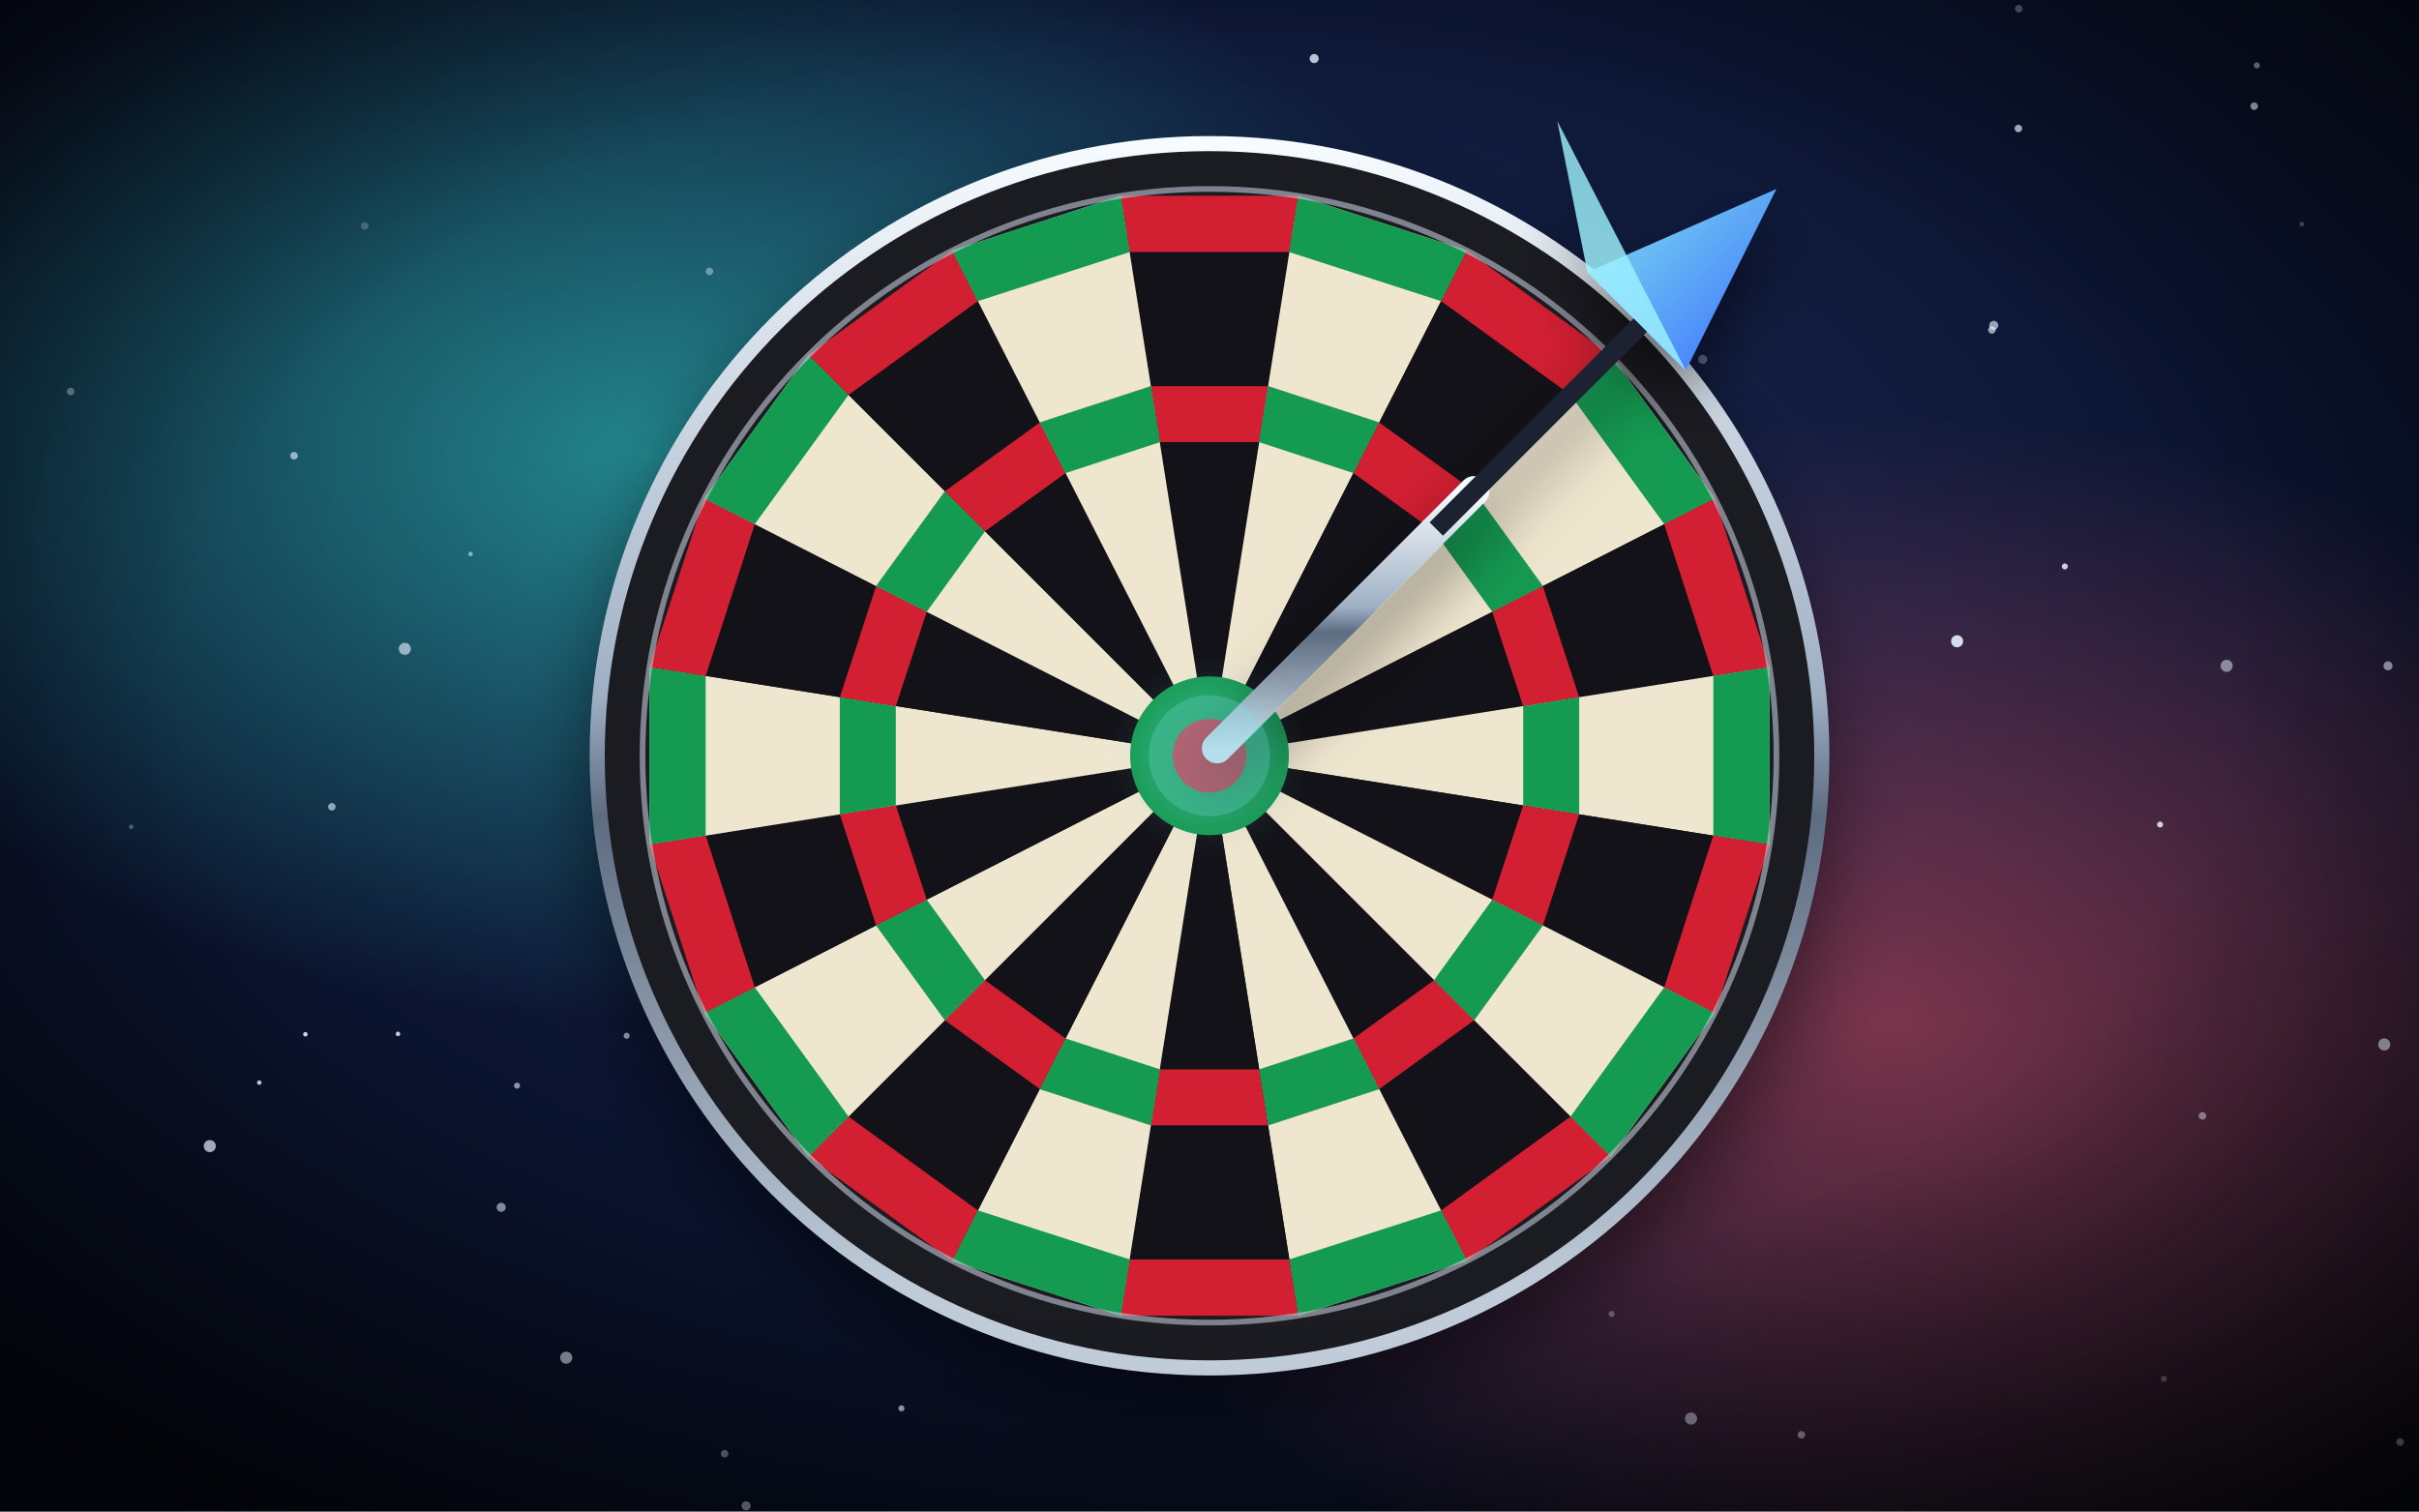
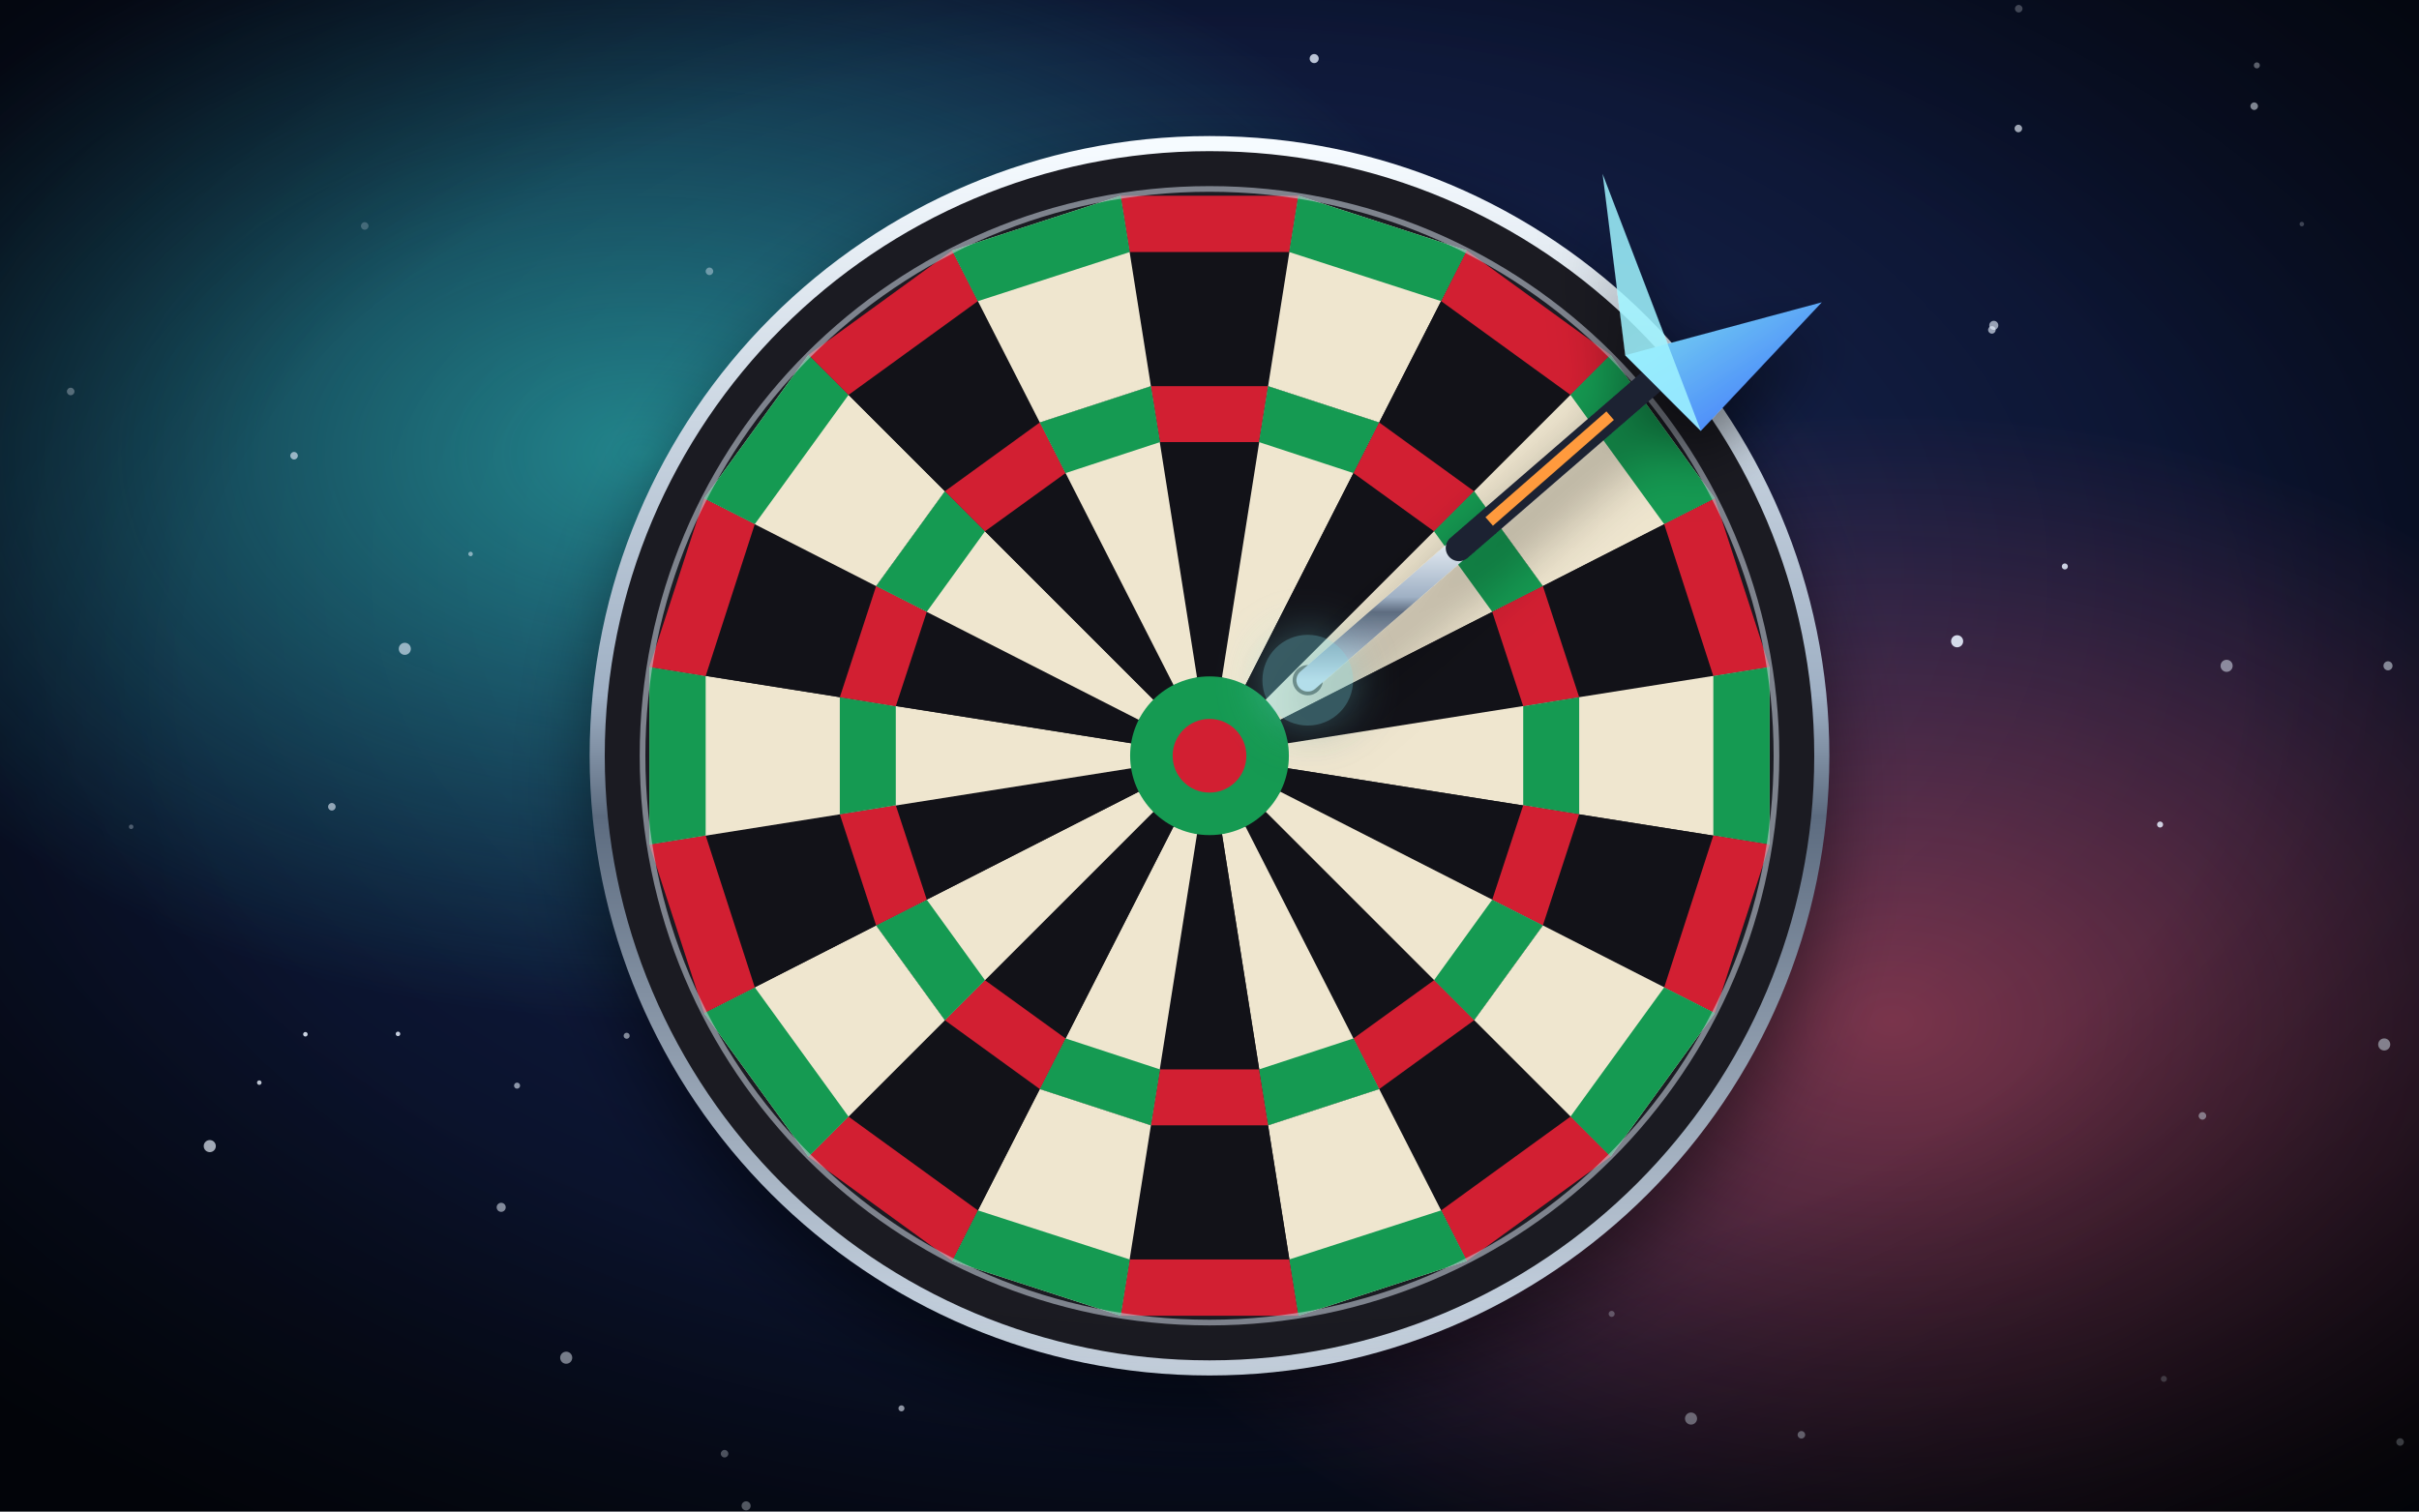
<svg xmlns="http://www.w3.org/2000/svg" viewBox="0 0 640 400">
  <defs>
    <radialGradient id="bg" cx="50%" cy="38%" r="75%">
      <stop offset="0" stop-color="#1b2a5a" />
      <stop offset=".55" stop-color="#0c1532" />
      <stop offset="1" stop-color="#050913" />
    </radialGradient>
    <radialGradient id="neb1" cx="50%" cy="50%" r="50%">
      <stop offset="0" stop-color="#2fd9c8" stop-opacity=".55" />
      <stop offset="1" stop-color="#2fd9c8" stop-opacity="0" />
    </radialGradient>
    <radialGradient id="neb2" cx="50%" cy="50%" r="50%">
      <stop offset="0" stop-color="#ff5a6a" stop-opacity=".45" />
      <stop offset="1" stop-color="#ff5a6a" stop-opacity="0" />
    </radialGradient>
    <radialGradient id="floor" cx="50%" cy="50%" r="50%">
      <stop offset="0" stop-color="#2fd9c8" stop-opacity=".55" />
      <stop offset="1" stop-color="#2fd9c8" stop-opacity="0" />
    </radialGradient>
    <radialGradient id="vig" cx="50%" cy="45%" r="70%">
      <stop offset=".6" stop-color="#000" stop-opacity="0" />
      <stop offset="1" stop-color="#000" stop-opacity=".55" />
    </radialGradient>
    <linearGradient id="chrome" x1="0" y1="0" x2="0" y2="1">
      <stop offset="0" stop-color="#f6fbff" />
      <stop offset=".45" stop-color="#9fb0c4" />
      <stop offset=".55" stop-color="#5d6c80" />
      <stop offset="1" stop-color="#cfdbe8" />
    </linearGradient>
    <filter id="glow" x="-50%" y="-50%" width="200%" height="200%">
      <feGaussianBlur stdDeviation="6" result="b" />
      <feMerge>
        <feMergeNode in="b" />
        <feMergeNode in="SourceGraphic" />
      </feMerge>
    </filter>
    <filter id="soft" x="-50%" y="-50%" width="200%" height="200%">
      <feGaussianBlur stdDeviation="10" />
    </filter>
    <filter id="shadow" x="-30%" y="-30%" width="160%" height="160%">
      <feDropShadow dx="0" dy="8" stdDeviation="8" flood-color="#000" flood-opacity=".55" />
    </filter>
  </defs>
  <rect width="640" height="400" fill="url(#bg)" />
  <ellipse cx="170" cy="120" rx="230" ry="150" fill="url(#neb1)" />
  <ellipse cx="500" cy="270" rx="230" ry="160" fill="url(#neb2)" />
  <circle cx="165.8" cy="274.1" r="0.8" fill="#e8f1ff" opacity="0.67" />
  <circle cx="426.4" cy="347.7" r="0.8" fill="#e8f1ff" opacity="0.33" />
  <circle cx="340.0" cy="85.6" r="1" fill="#e8f1ff" opacity="0.27" />
  <circle cx="80.8" cy="273.7" r="0.6" fill="#e8f1ff" opacity="0.90" />
  <circle cx="534.0" cy="34.0" r="1" fill="#e8f1ff" opacity="0.79" />
  <circle cx="476.6" cy="379.7" r="1" fill="#e8f1ff" opacity="0.48" />
  <circle cx="149.8" cy="359.3" r="1.6" fill="#e8f1ff" opacity="0.62" />
  <circle cx="274.9" cy="145.7" r="1.2" fill="#e8f1ff" opacity="0.67" />
  <circle cx="419.4" cy="138.4" r="1.6" fill="#e8f1ff" opacity="0.77" />
  <circle cx="630.8" cy="276.4" r="1.6" fill="#e8f1ff" opacity="0.65" />
  <circle cx="631.8" cy="176.2" r="1.2" fill="#e8f1ff" opacity="0.60" />
  <circle cx="187.7" cy="71.8" r="1" fill="#e8f1ff" opacity="0.41" />
  <circle cx="294.1" cy="242.2" r="1.2" fill="#e8f1ff" opacity="0.83" />
  <circle cx="369.4" cy="220.0" r="1.6" fill="#e8f1ff" opacity="0.40" />
  <circle cx="124.5" cy="146.6" r="0.6" fill="#e8f1ff" opacity="0.53" />
  <circle cx="402.6" cy="185.5" r="0.6" fill="#e8f1ff" opacity="0.72" />
  <circle cx="597.1" cy="17.3" r="0.8" fill="#e8f1ff" opacity="0.57" />
  <circle cx="446.8" cy="178.0" r="1" fill="#e8f1ff" opacity="0.35" />
  <circle cx="264.6" cy="347.3" r="1" fill="#e8f1ff" opacity="0.38" />
  <circle cx="546.3" cy="149.9" r="0.8" fill="#e8f1ff" opacity="0.84" />
  <circle cx="450.5" cy="95.1" r="1.2" fill="#e8f1ff" opacity="0.39" />
  <circle cx="395.0" cy="232.3" r="1.6" fill="#e8f1ff" opacity="0.28" />
  <circle cx="373.1" cy="228.0" r="0.8" fill="#e8f1ff" opacity="0.44" />
  <circle cx="105.3" cy="273.6" r="0.6" fill="#e8f1ff" opacity="0.84" />
  <circle cx="107.1" cy="171.7" r="1.6" fill="#e8f1ff" opacity="0.61" />
  <circle cx="347.7" cy="15.5" r="1.2" fill="#e8f1ff" opacity="0.79" />
  <circle cx="412.9" cy="210.6" r="0.8" fill="#e8f1ff" opacity="0.90" />
  <circle cx="77.8" cy="120.6" r="1" fill="#e8f1ff" opacity="0.62" />
  <circle cx="447.4" cy="375.4" r="1.6" fill="#e8f1ff" opacity="0.49" />
  <circle cx="534.1" cy="2.3" r="1" fill="#e8f1ff" opacity="0.35" />
  <circle cx="358.2" cy="213.1" r="1.2" fill="#e8f1ff" opacity="0.39" />
  <circle cx="132.6" cy="319.5" r="1.2" fill="#e8f1ff" opacity="0.58" />
  <circle cx="582.7" cy="295.3" r="1" fill="#e8f1ff" opacity="0.53" />
  <circle cx="527.5" cy="86.1" r="1.2" fill="#e8f1ff" opacity="0.63" />
  <circle cx="227.6" cy="97.7" r="1" fill="#e8f1ff" opacity="0.53" />
  <circle cx="410.1" cy="170.2" r="1" fill="#e8f1ff" opacity="0.51" />
  <circle cx="55.5" cy="303.3" r="1.6" fill="#e8f1ff" opacity="0.85" />
  <circle cx="418.1" cy="122.6" r="1.2" fill="#e8f1ff" opacity="0.56" />
  <circle cx="355.0" cy="133.1" r="1" fill="#e8f1ff" opacity="0.59" />
  <circle cx="609.0" cy="59.3" r="0.6" fill="#e8f1ff" opacity="0.32" />
  <circle cx="527.0" cy="87.3" r="1" fill="#e8f1ff" opacity="0.64" />
  <circle cx="186.2" cy="139.0" r="0.6" fill="#e8f1ff" opacity="0.48" />
  <circle cx="282.8" cy="350.6" r="1.2" fill="#e8f1ff" opacity="0.28" />
  <circle cx="342.4" cy="51.7" r="0.6" fill="#e8f1ff" opacity="0.46" />
  <circle cx="571.5" cy="218.2" r="0.8" fill="#e8f1ff" opacity="0.84" />
  <circle cx="572.5" cy="364.9" r="0.8" fill="#e8f1ff" opacity="0.31" />
  <circle cx="596.4" cy="28.1" r="1" fill="#e8f1ff" opacity="0.77" />
  <circle cx="136.8" cy="287.3" r="0.8" fill="#e8f1ff" opacity="0.59" />
  <circle cx="589.1" cy="176.2" r="1.6" fill="#e8f1ff" opacity="0.51" />
  <circle cx="34.7" cy="218.8" r="0.6" fill="#e8f1ff" opacity="0.32" />
  <circle cx="87.8" cy="213.5" r="1" fill="#e8f1ff" opacity="0.60" />
  <circle cx="191.7" cy="384.7" r="1" fill="#e8f1ff" opacity="0.42" />
  <circle cx="238.5" cy="372.7" r="0.8" fill="#e8f1ff" opacity="0.72" />
  <circle cx="68.6" cy="286.5" r="0.6" fill="#e8f1ff" opacity="0.90" />
  <circle cx="517.8" cy="169.7" r="1.6" fill="#e8f1ff" opacity="0.89" />
  <circle cx="431.5" cy="280.3" r="0.6" fill="#e8f1ff" opacity="0.32" />
  <circle cx="197.4" cy="398.5" r="1.2" fill="#e8f1ff" opacity="0.50" />
  <circle cx="96.5" cy="59.8" r="1" fill="#e8f1ff" opacity="0.25" />
  <circle cx="18.7" cy="103.6" r="1" fill="#e8f1ff" opacity="0.40" />
  <circle cx="635.0" cy="381.6" r="1" fill="#e8f1ff" opacity="0.52" />
  <circle cx="320" cy="210" r="164" fill="#000" opacity=".5" filter="url(#soft)" />
  <circle cx="320" cy="200" r="162" fill="#1b1b22" stroke="url(#chrome)" stroke-width="4" />
  <polygon points="296.5,51.8 343.5,51.8 335.5,102.2 304.5,102.2" fill="#121218" />
  <polygon points="343.5,51.8 388.1,66.3 364.9,111.8 335.5,102.2" fill="#efe6cf" />
  <polygon points="388.1,66.3 426.1,93.9 390.0,130.0 364.9,111.8" fill="#121218" />
  <polygon points="426.1,93.9 453.7,131.9 408.2,155.1 390.0,130.0" fill="#efe6cf" />
  <polygon points="453.7,131.9 468.2,176.5 417.8,184.5 408.2,155.1" fill="#121218" />
  <polygon points="468.2,176.5 468.2,223.5 417.8,215.5 417.8,184.5" fill="#efe6cf" />
  <polygon points="468.2,223.5 453.7,268.1 408.2,244.9 417.8,215.5" fill="#121218" />
  <polygon points="453.7,268.1 426.1,306.1 390.0,270.0 408.2,244.9" fill="#efe6cf" />
  <polygon points="426.1,306.1 388.1,333.7 364.9,288.2 390.0,270.0" fill="#121218" />
  <polygon points="388.1,333.7 343.5,348.2 335.5,297.8 364.9,288.2" fill="#efe6cf" />
  <polygon points="343.5,348.2 296.5,348.2 304.5,297.8 335.5,297.8" fill="#121218" />
  <polygon points="296.5,348.2 251.9,333.7 275.1,288.2 304.5,297.8" fill="#efe6cf" />
  <polygon points="251.9,333.7 213.9,306.1 250.0,270.0 275.1,288.2" fill="#121218" />
  <polygon points="213.9,306.1 186.3,268.1 231.8,244.9 250.0,270.0" fill="#efe6cf" />
  <polygon points="186.3,268.1 171.8,223.5 222.2,215.5 231.8,244.9" fill="#121218" />
  <polygon points="171.8,223.5 171.8,176.5 222.2,184.5 222.2,215.5" fill="#efe6cf" />
  <polygon points="171.8,176.5 186.3,131.9 231.8,155.1 222.2,184.5" fill="#121218" />
  <polygon points="186.3,131.9 213.9,93.9 250.0,130.0 231.8,155.1" fill="#efe6cf" />
  <polygon points="213.9,93.9 251.9,66.3 275.1,111.8 250.0,130.0" fill="#121218" />
  <polygon points="251.9,66.3 296.5,51.8 304.5,102.2 275.1,111.8" fill="#efe6cf" />
  <polygon points="296.5,51.8 343.5,51.8 341.1,66.7 298.9,66.7" fill="#d21f32" />
  <polygon points="343.5,51.8 388.1,66.3 381.3,79.7 341.1,66.7" fill="#159a52" />
  <polygon points="388.1,66.3 426.1,93.9 415.5,104.5 381.3,79.7" fill="#d21f32" />
  <polygon points="426.1,93.9 453.7,131.9 440.3,138.7 415.5,104.5" fill="#159a52" />
  <polygon points="453.7,131.9 468.2,176.5 453.3,178.9 440.3,138.7" fill="#d21f32" />
  <polygon points="468.2,176.5 468.2,223.5 453.3,221.1 453.3,178.9" fill="#159a52" />
  <polygon points="468.2,223.5 453.7,268.1 440.3,261.3 453.3,221.1" fill="#d21f32" />
  <polygon points="453.7,268.1 426.1,306.1 415.5,295.5 440.3,261.3" fill="#159a52" />
  <polygon points="426.1,306.1 388.1,333.7 381.3,320.3 415.5,295.5" fill="#d21f32" />
  <polygon points="388.1,333.7 343.5,348.2 341.1,333.3 381.3,320.3" fill="#159a52" />
  <polygon points="343.5,348.2 296.5,348.2 298.9,333.3 341.1,333.3" fill="#d21f32" />
  <polygon points="296.5,348.2 251.9,333.7 258.7,320.3 298.9,333.3" fill="#159a52" />
  <polygon points="251.9,333.7 213.9,306.1 224.5,295.5 258.7,320.3" fill="#d21f32" />
  <polygon points="213.9,306.1 186.3,268.1 199.7,261.3 224.5,295.5" fill="#159a52" />
  <polygon points="186.3,268.1 171.8,223.5 186.7,221.1 199.7,261.3" fill="#d21f32" />
  <polygon points="171.8,223.5 171.8,176.5 186.7,178.9 186.7,221.1" fill="#159a52" />
  <polygon points="171.8,176.5 186.3,131.9 199.7,138.7 186.7,178.9" fill="#d21f32" />
  <polygon points="186.3,131.9 213.9,93.9 224.5,104.5 199.7,138.7" fill="#159a52" />
  <polygon points="213.9,93.9 251.9,66.3 258.7,79.7 224.5,104.5" fill="#d21f32" />
  <polygon points="251.9,66.3 296.5,51.8 298.9,66.7 258.7,79.7" fill="#159a52" />
  <polygon points="304.5,102.2 335.5,102.2 323.3,179.3 316.7,179.3" fill="#121218" />
  <polygon points="335.5,102.2 364.9,111.8 329.5,181.3 323.3,179.3" fill="#efe6cf" />
  <polygon points="364.9,111.8 390.0,130.0 334.8,185.2 329.5,181.3" fill="#121218" />
  <polygon points="390.0,130.0 408.2,155.1 338.7,190.5 334.8,185.2" fill="#efe6cf" />
  <polygon points="408.2,155.1 417.8,184.5 340.7,196.7 338.7,190.5" fill="#121218" />
  <polygon points="417.8,184.5 417.8,215.5 340.7,203.3 340.7,196.7" fill="#efe6cf" />
  <polygon points="417.8,215.5 408.2,244.9 338.7,209.5 340.7,203.3" fill="#121218" />
  <polygon points="408.2,244.9 390.0,270.0 334.8,214.8 338.7,209.5" fill="#efe6cf" />
  <polygon points="390.0,270.0 364.9,288.2 329.5,218.7 334.8,214.8" fill="#121218" />
  <polygon points="364.9,288.2 335.5,297.8 323.3,220.7 329.5,218.7" fill="#efe6cf" />
  <polygon points="335.5,297.8 304.5,297.8 316.7,220.7 323.3,220.7" fill="#121218" />
  <polygon points="304.5,297.8 275.1,288.2 310.5,218.7 316.7,220.7" fill="#efe6cf" />
  <polygon points="275.1,288.2 250.0,270.0 305.2,214.8 310.5,218.7" fill="#121218" />
  <polygon points="250.0,270.0 231.8,244.9 301.3,209.5 305.2,214.8" fill="#efe6cf" />
  <polygon points="231.8,244.9 222.2,215.5 299.3,203.3 301.3,209.5" fill="#121218" />
  <polygon points="222.2,215.5 222.2,184.5 299.3,196.7 299.3,203.3" fill="#efe6cf" />
  <polygon points="222.2,184.5 231.8,155.1 301.3,190.5 299.3,196.7" fill="#121218" />
  <polygon points="231.8,155.1 250.0,130.0 305.2,185.2 301.3,190.5" fill="#efe6cf" />
  <polygon points="250.0,130.0 275.1,111.8 310.5,181.3 305.2,185.2" fill="#121218" />
  <polygon points="275.1,111.8 304.5,102.2 316.7,179.3 310.5,181.3" fill="#efe6cf" />
  <polygon points="304.5,102.2 335.5,102.2 333.1,117.0 306.9,117.0" fill="#d21f32" />
  <polygon points="335.5,102.2 364.9,111.8 358.1,125.2 333.1,117.0" fill="#159a52" />
  <polygon points="364.9,111.8 390.0,130.0 379.4,140.6 358.1,125.2" fill="#d21f32" />
  <polygon points="390.0,130.0 408.2,155.1 394.8,161.9 379.4,140.6" fill="#159a52" />
  <polygon points="408.2,155.1 417.8,184.5 403.0,186.9 394.8,161.9" fill="#d21f32" />
  <polygon points="417.8,184.5 417.8,215.5 403.0,213.1 403.0,186.9" fill="#159a52" />
  <polygon points="417.8,215.5 408.2,244.9 394.8,238.1 403.0,213.1" fill="#d21f32" />
  <polygon points="408.2,244.9 390.0,270.0 379.4,259.4 394.8,238.1" fill="#159a52" />
  <polygon points="390.0,270.0 364.9,288.2 358.1,274.8 379.4,259.4" fill="#d21f32" />
  <polygon points="364.9,288.2 335.5,297.8 333.1,283.0 358.1,274.8" fill="#159a52" />
  <polygon points="335.5,297.8 304.5,297.8 306.9,283.0 333.1,283.0" fill="#d21f32" />
  <polygon points="304.5,297.8 275.1,288.2 281.9,274.8 306.9,283.0" fill="#159a52" />
  <polygon points="275.1,288.2 250.0,270.0 260.6,259.4 281.9,274.8" fill="#d21f32" />
  <polygon points="250.0,270.0 231.8,244.9 245.2,238.1 260.6,259.4" fill="#159a52" />
  <polygon points="231.8,244.9 222.2,215.5 237.0,213.1 245.2,238.1" fill="#d21f32" />
  <polygon points="222.2,215.5 222.2,184.5 237.0,186.9 237.0,213.1" fill="#159a52" />
  <polygon points="222.2,184.5 231.8,155.1 245.2,161.9 237.0,186.9" fill="#d21f32" />
  <polygon points="231.8,155.1 250.0,130.0 260.6,140.6 245.2,161.9" fill="#159a52" />
  <polygon points="250.0,130.0 275.1,111.8 281.9,125.2 260.6,140.6" fill="#d21f32" />
  <polygon points="275.1,111.8 304.5,102.2 306.9,117.0 281.9,125.2" fill="#159a52" />
  <circle cx="320" cy="200" r="21" fill="#159a52" />
  <circle cx="320" cy="200" r="9.75" fill="#d21f32" />
  <text x="320.0" y="53.0" font-family="system-ui" font-size="11" font-weight="800" fill="#f2f4f8" text-anchor="middle" opacity="0">20</text>
  <text x="366.7" y="60.4" font-family="system-ui" font-size="11" font-weight="800" fill="#f2f4f8" text-anchor="middle" opacity="0">1</text>
  <text x="408.8" y="81.8" font-family="system-ui" font-size="11" font-weight="800" fill="#f2f4f8" text-anchor="middle" opacity="0">18</text>
  <text x="442.2" y="115.2" font-family="system-ui" font-size="11" font-weight="800" fill="#f2f4f8" text-anchor="middle" opacity="0">4</text>
  <text x="463.6" y="157.3" font-family="system-ui" font-size="11" font-weight="800" fill="#f2f4f8" text-anchor="middle" opacity="0">13</text>
  <text x="471.0" y="204.0" font-family="system-ui" font-size="11" font-weight="800" fill="#f2f4f8" text-anchor="middle" opacity="0">6</text>
  <text x="463.6" y="250.7" font-family="system-ui" font-size="11" font-weight="800" fill="#f2f4f8" text-anchor="middle" opacity="0">10</text>
  <text x="442.2" y="292.8" font-family="system-ui" font-size="11" font-weight="800" fill="#f2f4f8" text-anchor="middle" opacity="0">15</text>
  <text x="408.8" y="326.2" font-family="system-ui" font-size="11" font-weight="800" fill="#f2f4f8" text-anchor="middle" opacity="0">2</text>
  <text x="366.7" y="347.6" font-family="system-ui" font-size="11" font-weight="800" fill="#f2f4f8" text-anchor="middle" opacity="0">17</text>
  <text x="320.0" y="355.0" font-family="system-ui" font-size="11" font-weight="800" fill="#f2f4f8" text-anchor="middle" opacity="0">3</text>
  <text x="273.3" y="347.6" font-family="system-ui" font-size="11" font-weight="800" fill="#f2f4f8" text-anchor="middle" opacity="0">19</text>
  <text x="231.2" y="326.2" font-family="system-ui" font-size="11" font-weight="800" fill="#f2f4f8" text-anchor="middle" opacity="0">7</text>
  <text x="197.8" y="292.8" font-family="system-ui" font-size="11" font-weight="800" fill="#f2f4f8" text-anchor="middle" opacity="0">16</text>
  <text x="176.4" y="250.7" font-family="system-ui" font-size="11" font-weight="800" fill="#f2f4f8" text-anchor="middle" opacity="0">8</text>
  <text x="169.0" y="204.0" font-family="system-ui" font-size="11" font-weight="800" fill="#f2f4f8" text-anchor="middle" opacity="0">11</text>
  <text x="176.4" y="157.3" font-family="system-ui" font-size="11" font-weight="800" fill="#f2f4f8" text-anchor="middle" opacity="0">14</text>
  <text x="197.8" y="115.2" font-family="system-ui" font-size="11" font-weight="800" fill="#f2f4f8" text-anchor="middle" opacity="0">9</text>
  <text x="231.2" y="81.8" font-family="system-ui" font-size="11" font-weight="800" fill="#f2f4f8" text-anchor="middle" opacity="0">12</text>
  <text x="273.3" y="60.4" font-family="system-ui" font-size="11" font-weight="800" fill="#f2f4f8" text-anchor="middle" opacity="0">5</text>
  <circle cx="320" cy="200" r="150" fill="none" stroke="#c0c8d4" stroke-width="1.5" opacity=".6" />
  <defs>
    <linearGradient id="flight" x1="0" y1="0" x2="1" y2="1">
      <stop offset="0" stop-color="#7fe3ee" />
      <stop offset="1" stop-color="#3a6bff" />
    </linearGradient>
  </defs>
+   <circle cx="346" cy="180" r="4" fill="#000" opacity=".55" />
  <g filter="url(#shadow)">
-     <line x1="322" y1="198" x2="390" y2="130" stroke="url(#chrome)" stroke-width="8" stroke-linecap="round" />
-     <line x1="380" y1="140" x2="440" y2="80" stroke="#1d2433" stroke-width="5" />
-     <polygon points="420,72 470,50 446,98" fill="url(#flight)" />
-     <polygon points="420,72 412,32 446,98" fill="#9ff3ff" opacity=".8" />
+     <line x1="346" y1="180" x2="392" y2="140" stroke="url(#chrome)" stroke-width="6" stroke-linecap="round" />
+     <line x1="386" y1="145" x2="438" y2="100" stroke="#1d2433" stroke-width="7" stroke-linecap="round" />
+     <line x1="394" y1="138" x2="426" y2="110" stroke="#ff9a3c" stroke-width="3" />
+     <polygon points="430,94 482,80 450,114" fill="url(#flight)" />
+     <polygon points="430,94 424,46 450,114" fill="#9ff3ff" opacity=".85" />
  </g>
-   <circle cx="320" cy="200" r="16" fill="#7fe3ee" opacity=".35" filter="url(#glow)" />
+   <circle cx="346" cy="180" r="12" fill="#7fe3ee" opacity=".35" filter="url(#glow)" />
  <rect width="640" height="400" fill="url(#vig)" />
</svg>
